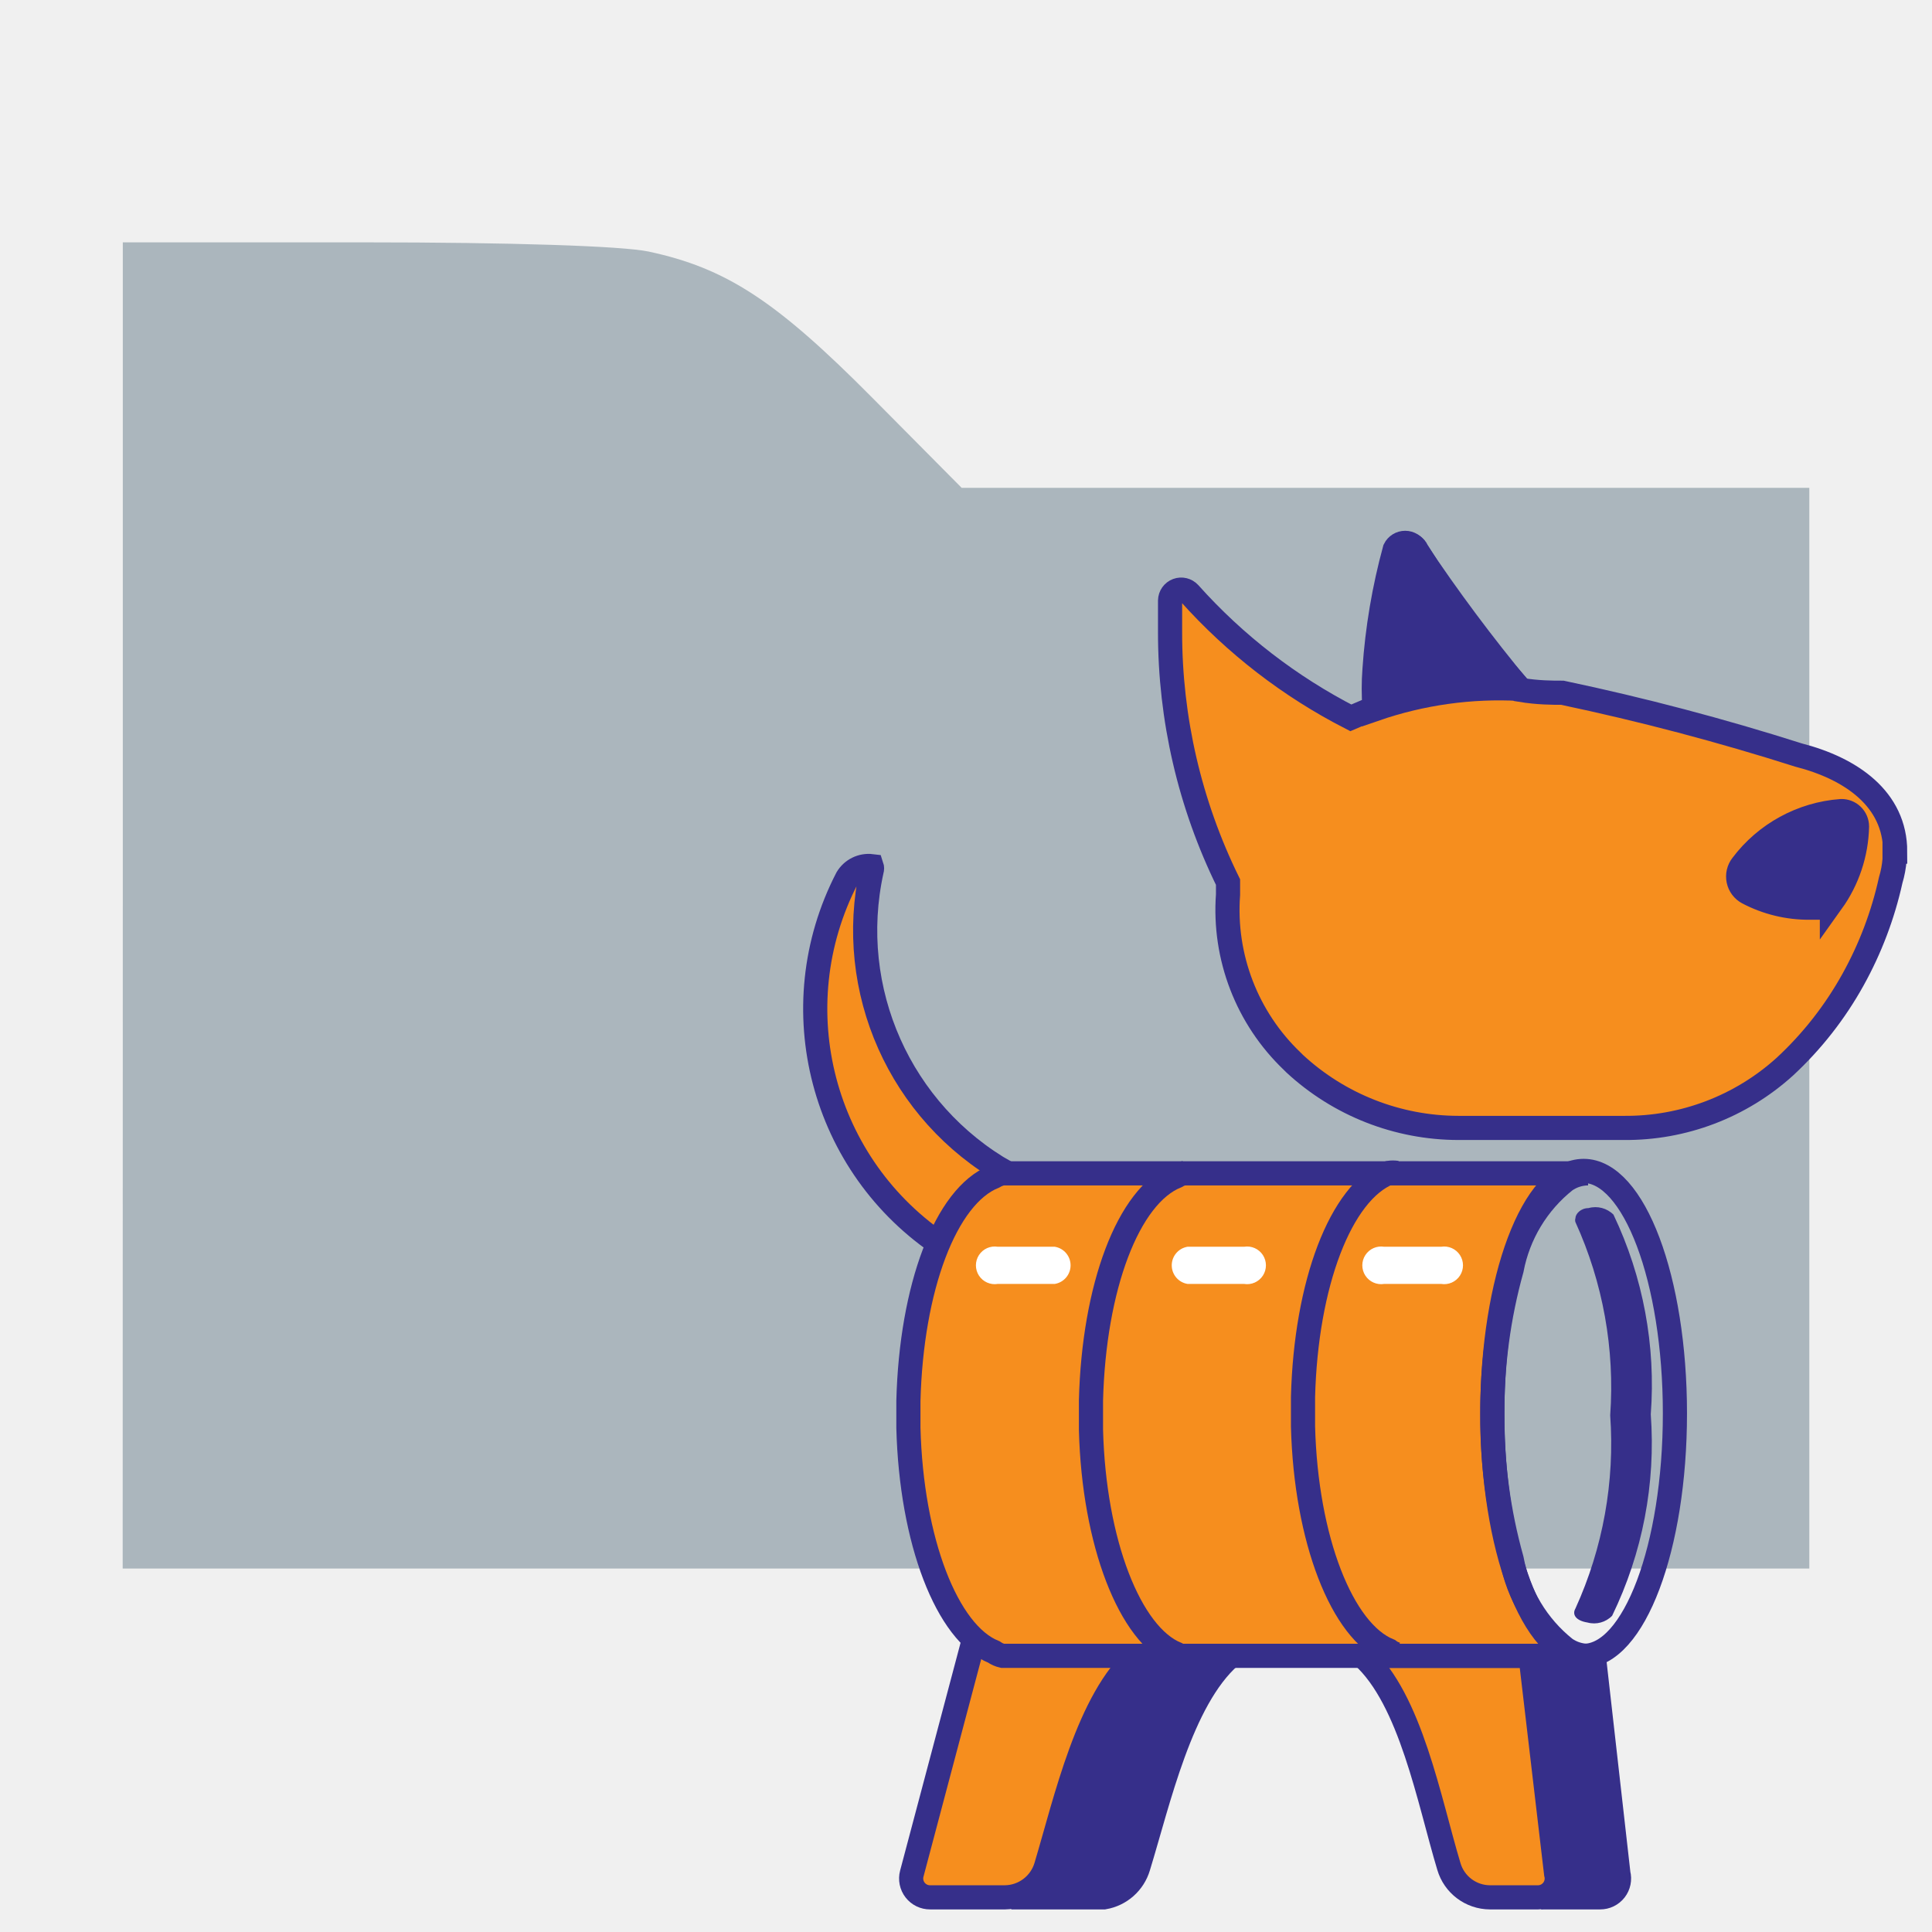
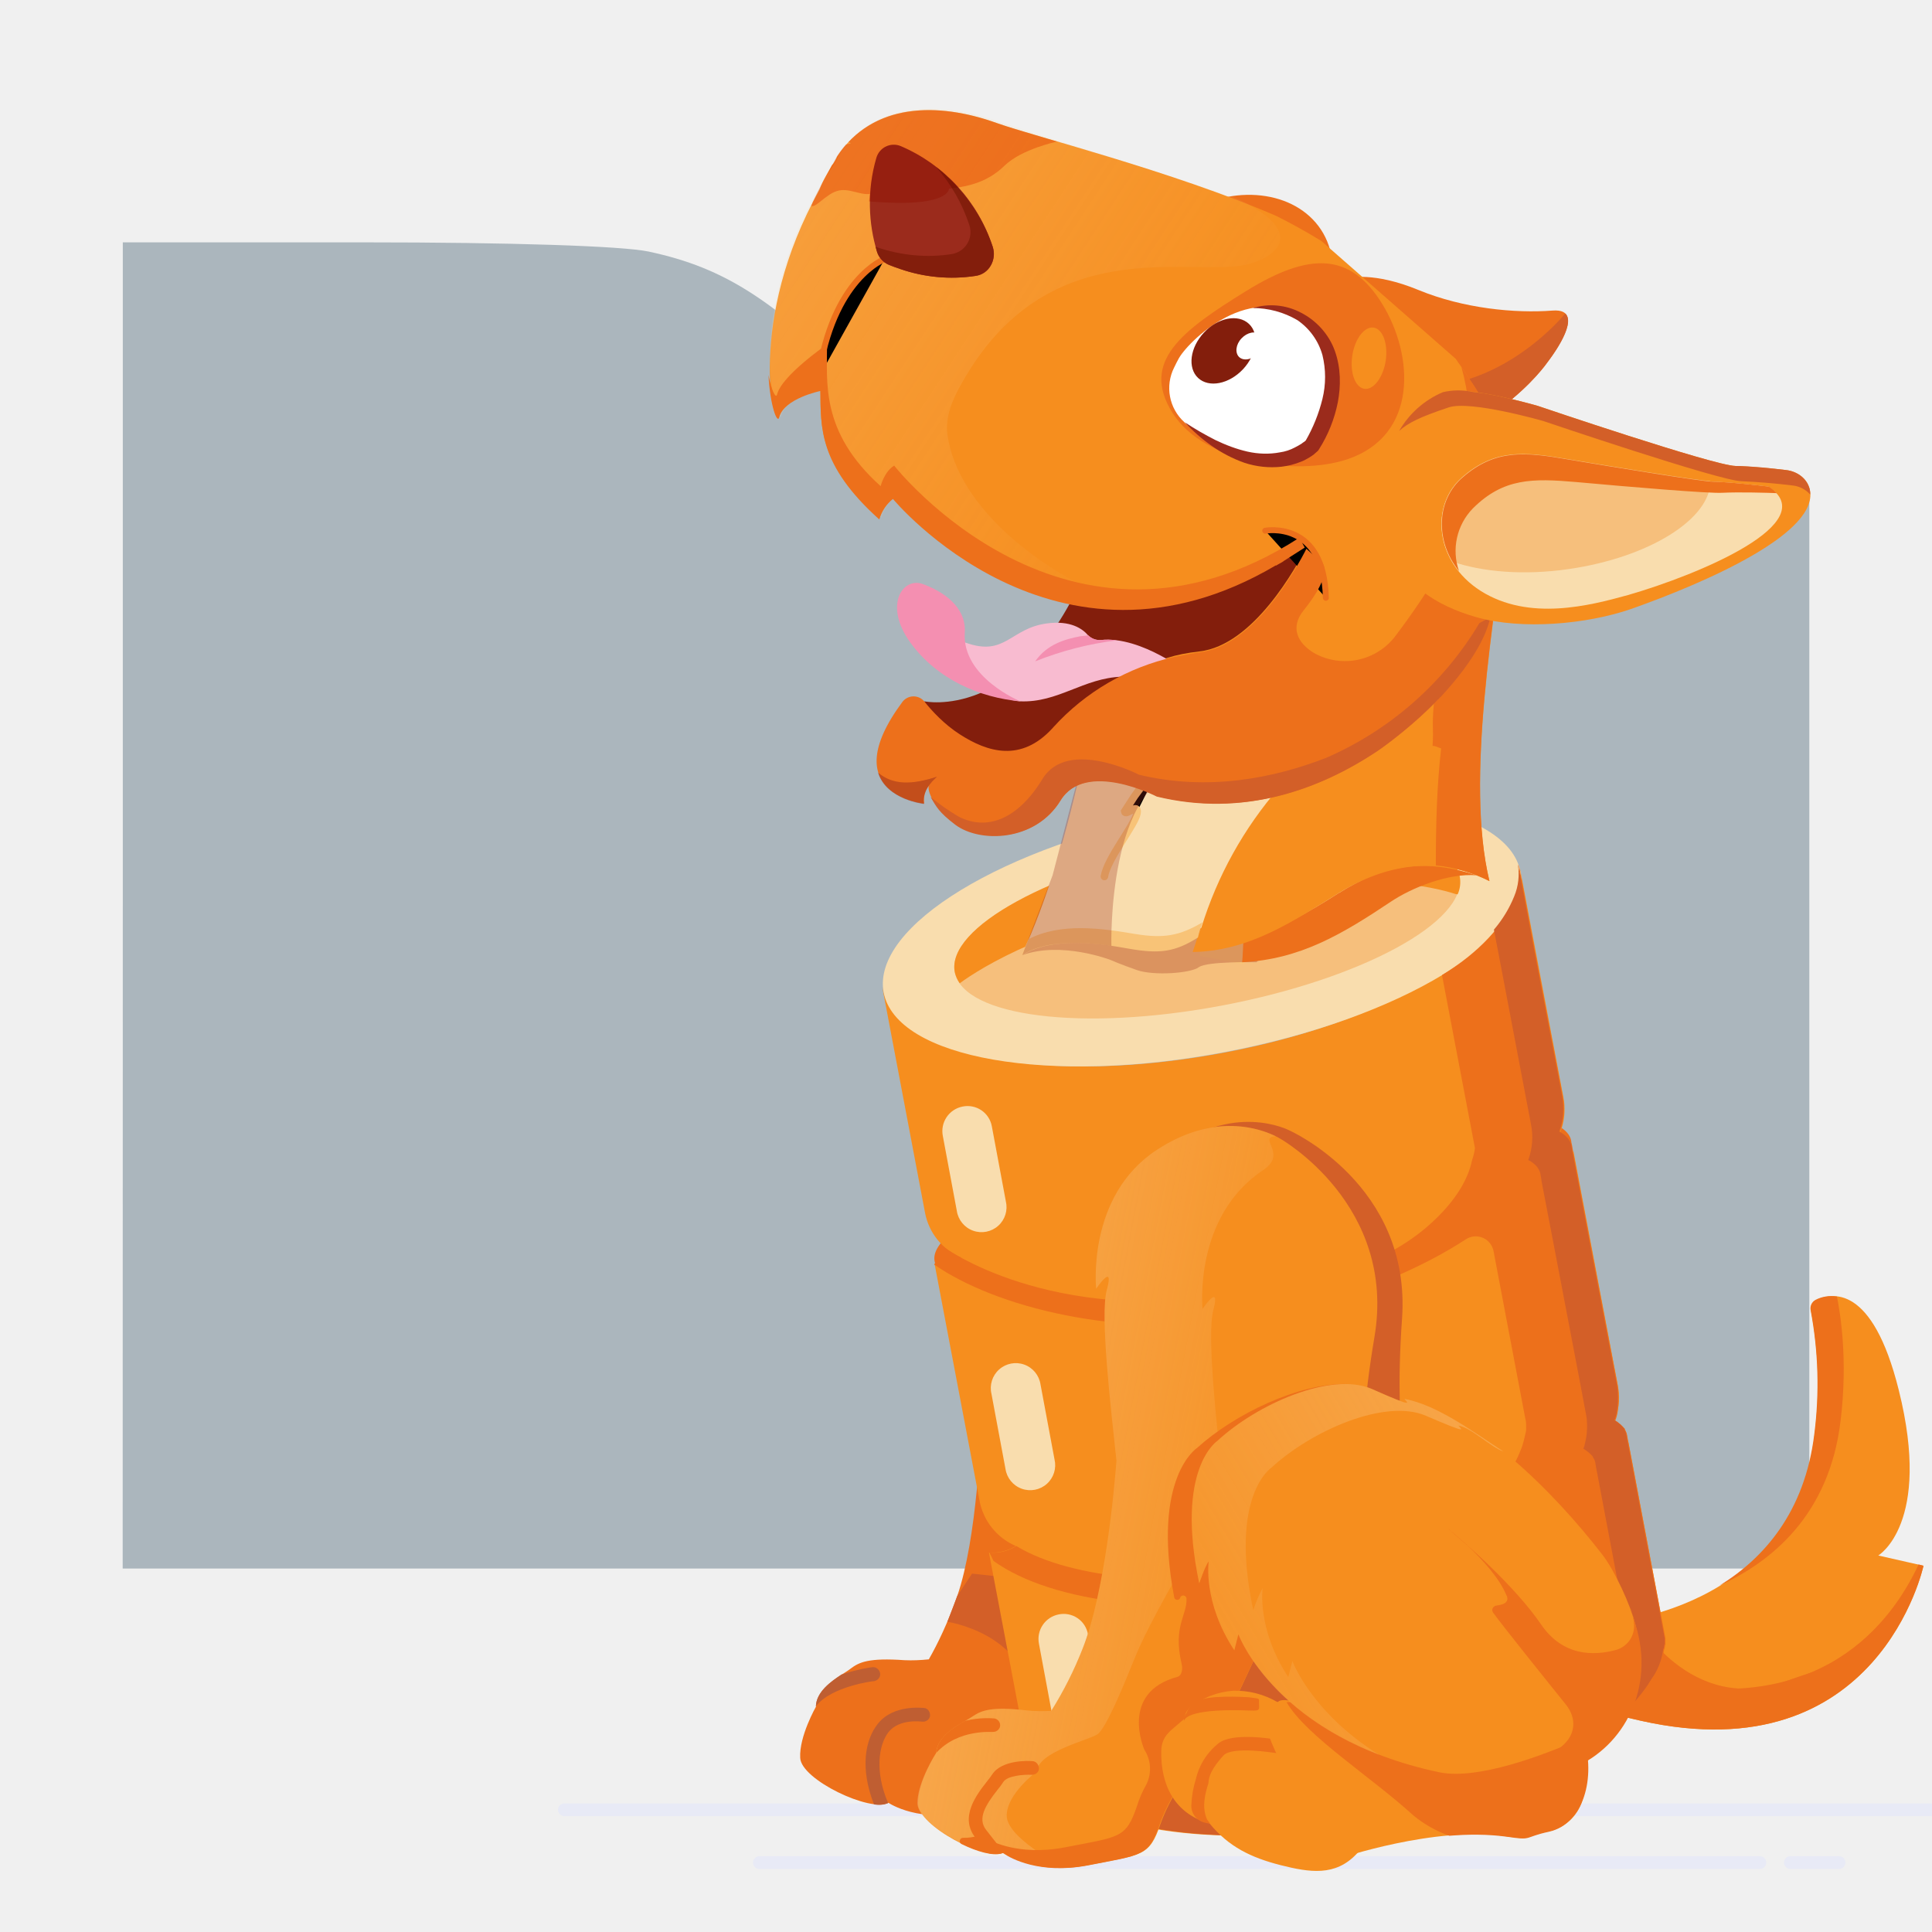
<svg xmlns="http://www.w3.org/2000/svg" viewBox="0 0 16 16" height="16" width="16">
+   <defs>
+     <linearGradient id="c" x1="104.325" y1="264.568" x2="149.004" y2="238.146" gradientUnits="userSpaceOnUse" gradientTransform="translate(4.608 -.503) scale(.05316)">
+       <stop stop-color="#F9DDAE" stop-opacity=".1" />
+       <stop offset="1" stop-color="#F9DDAE" stop-opacity=".3" />
+     </linearGradient>
+     <linearGradient id="b" x1="102.976" y1="244.819" x2="66.21" y2="237.789" gradientUnits="userSpaceOnUse" gradientTransform="translate(4.608 -.503) scale(.05316)">
+       <stop stop-color="#F9DDAE" stop-opacity=".1" />
+       <stop offset="1" stop-color="#F9DDAE" stop-opacity=".3" />
+     </linearGradient>
+     <linearGradient id="a" x1="103.921" y1="82.258" x2="39.672" y2="40.201" gradientUnits="userSpaceOnUse" gradientTransform="translate(4.608 -.503) scale(.05316)">
+       <stop stop-color="#F9DDAE" stop-opacity="0" />
+       <stop offset="1" stop-color="#F9DDAE" stop-opacity=".2" />
+     </linearGradient>
+   </defs>
  <path fill="#9AA7B0" fill-opacity=".8" fill-rule="evenodd" d="M1.017 7.498V2.007h1.997c1.22 0 2.136.03 2.356.076.642.137 1.054.405 1.85 1.207l.744.75h7.02v8.95H1.016z" />
-   <path class="cls-1" d="M8.335 9.713a2.308 2.308 0 0 1-1.116-2.504.056.056 0 0 0 0-.036.208.208 0 0 0-.204.1 2.356 2.356 0 0 0 .8 3.052.828.828 0 0 1 .52-.612z" style="fill:#f68e1e;stroke:#362f8a;stroke-width:.2px;stroke-miterlimit:10" />
-   <path class="cls-2" d="M13.199 13.713h-.612l.264 2h.4a.156.156 0 0 0 .152-.196zm-4.496 1.744a.356.356 0 0 1-.328.256h.768a.36.36 0 0 0 .284-.252c.168-.548.352-1.384.76-1.744h-.732c-.408.356-.596 1.196-.752 1.74z" style="fill:#362f8a;stroke:#362f8a;stroke-width:.2px;stroke-miterlimit:10" />
-   <path class="cls-1" d="M12.675 13.713h-1.392c.4.36.552 1.2.716 1.744a.356.356 0 0 0 .34.256h.4a.156.156 0 0 0 .148-.196zm-4.572-.276-.552 2.08a.156.156 0 0 0 .152.196h.62a.36.36 0 0 0 .34-.256c.164-.548.348-1.384.76-1.744z" style="fill:#f68e1e;stroke:#362f8a;stroke-width:.2px;stroke-miterlimit:10" />
-   <path class="cls-1" d="M12.519 12.913a4.332 4.332 0 0 1-.16-1.2 4.364 4.364 0 0 1 .16-1.2 1.232 1.232 0 0 1 .444-.736.336.336 0 0 1 .188-.06H8.303a.24.24 0 0 0-.072.028c-.4.16-.684.92-.708 1.856v.224c.024.936.32 1.7.708 1.856a.204.204 0 0 0 .072.032h4.848a.336.336 0 0 1-.188-.06 1.232 1.232 0 0 1-.444-.74z" style="fill:#f68e1e;stroke:#362f8a;stroke-width:.2px;stroke-miterlimit:10" />
-   <path class="cls-3" d="M13.183 10.113a3.296 3.296 0 0 1 .288 1.6 3.296 3.296 0 0 1-.288 1.6" style="fill:none;stroke:#362f8a;stroke-width:.2px;stroke-miterlimit:10" />
-   <path class="cls-1" d="M15.695 7.053c0-.436-.364-.688-.8-.8a20.172 20.172 0 0 0-1.956-.516c-.08 0-.204 0-.348-.024a14 14 0 0 1-.868-1.164.096.096 0 0 0-.172 0 5.08 5.08 0 0 0-.168.996 2.084 2.084 0 0 0 0 .316l-.196.084A4.62 4.62 0 0 1 9.85 4.913a.092.092 0 0 0-.16.06v.26a4.684 4.684 0 0 0 .48 2.072v.104a1.732 1.732 0 0 0 .532 1.38l.02.02a2 2 0 0 0 1.356.532h1.368a1.96 1.96 0 0 0 1.336-.508 2.896 2.896 0 0 0 .564-.72 3.052 3.052 0 0 0 .312-.824.8.8 0 0 0 .032-.172v-.064zm-.524.4a.148.148 0 0 1-.108.064h-.08a1.084 1.084 0 0 1-.508-.124.152.152 0 0 1-.048-.228 1.132 1.132 0 0 1 .82-.448.128.128 0 0 1 .132.128 1.116 1.116 0 0 1-.208.624z" style="fill:#f68e1e;stroke:#362f8a;stroke-width:.2px;stroke-miterlimit:10" />
-   <path class="cls-4" d="M15.17 7.469a.148.148 0 0 1-.107.064h-.08a1.084 1.084 0 0 1-.508-.124.152.152 0 0 1-.048-.228 1.132 1.132 0 0 1 .82-.448.128.128 0 0 1 .132.128 1.116 1.116 0 0 1-.208.608z" style="fill:#362f8a;stroke-width:.4" />
-   <path class="cls-5" d="M11.935 10.633h-.472a.156.156 0 1 1 0-.308h.472a.156.156 0 1 1 0 .308zm-1.632 0h-.468a.156.156 0 0 1 0-.308h.468a.156.156 0 1 1 0 .308zm-1.568 0h-.472a.156.156 0 1 1 0-.308h.472a.156.156 0 0 1 0 .308z" style="fill:#fff;stroke-width:.4" />
-   <path class="cls-2" d="M11.735 4.56a.092.092 0 0 0-.168 0 7.908 7.908 0 0 0-.18 1.313 3.152 3.152 0 0 1 1.2-.168 8.46 8.46 0 0 1-.852-1.144z" style="fill:#362f8a;stroke:#362f8a;stroke-width:.2px;stroke-miterlimit:10" />
-   <path class="cls-3" d="M11.567 9.713a.204.204 0 0 0-.064 0c-.4.16-.688.92-.712 1.856v.244c.024.936.324 1.7.712 1.856a.176.176 0 0 0 .068.032M9.815 9.713a.24.24 0 0 0-.072.028c-.4.16-.684.92-.708 1.856v.244c.024.936.324 1.7.708 1.856a.204.204 0 0 0 .072.032" style="fill:none;stroke:#362f8a;stroke-width:.2px;stroke-miterlimit:10" />
-   <ellipse class="cls-3" cx="13.115" cy="11.705" rx=".756" ry="2.008" style="fill:none;stroke:#362f8a;stroke-width:.2px;stroke-miterlimit:10" />
-   <path class="cls-4" d="M13.363 10.06a.212.212 0 0 0-.208-.055c-.064 0-.108.048-.108.084a.052.052 0 0 0 0 .032 3.296 3.296 0 0 1 .288 1.6 3.296 3.296 0 0 1-.288 1.6c-.028.048 0 .1.1.116a.208.208 0 0 0 .204-.056 3.272 3.272 0 0 0 .32-1.668 3.272 3.272 0 0 0-.308-1.652z" style="fill:#362f8a;stroke-width:.4" />
+   <path d="M4.674 14.988h11.31m-9.695.437h8.285m.253 0h.403" stroke="#e8eaf6" stroke-width=".106" stroke-miterlimit="10" stroke-linecap="round" />
+   <path d="M13.274 13.445s1.577-.078 1.754-1.563a3.286 3.286 0 0 0-.03-1.028.08.08 0 0 1 .04-.085c.13-.065.468-.137.687.744.276 1.106-.17 1.369-.17 1.369l.375.085s-.37 1.724-2.339 1.284c-1.97-.44-.317-.806-.317-.806z" fill="#f68e1e" style="stroke-width:.053" />
+   <path d="M12.8 13.612c.125.093.388.195.866.304 1.414.314 2-.481 2.223-.96l.04.011s-.368 1.724-2.338 1.284c-1.154-.26-1.065-.492-.792-.639zm2.413-2.874c.027.136.092.522.03 1.027-.092.779-.57 1.168-1.003 1.366.362-.222.706-.604.785-1.253a3.286 3.286 0 0 0-.03-1.027.08.08 0 0 1 .04-.086.28.28 0 0 1 .178-.027c0-.003 0 0 0 0z" fill="#ed701b" style="stroke-width:.053" />
+   <path d="M13.55 13.404s.444.813 1.25.516c.805-.297-.26.286-.26.286l-.659.004-.624-.092s-.27-.28-.27-.294c0-.014.32-.376.32-.376zm-6.793.731c.003-.164.222-.263.29-.318.068-.051.147-.089.444-.068.065.003.133 0 .201-.007.072-.126.157-.3.236-.526.163-.474.198-1.331.204-1.567-.071-.447-.194-1.198-.15-1.41.051-.242-.089-.003-.089-.003s-.116-.761.444-1.174c.564-.413 1.021-.14 1.021-.14s.987.498.853 1.6c-.133 1.107.038 1.264-.071 1.534-.11.273-.17.303-.17.303s-.14-.218-.22-.303c-.078-.086.12.184.042.413-.079.228-.24.29-.24.29l-.01-.038c-.123.359-.293.734-.379.963-.133.348-.027.478.014.512l-.068-.048c.02.106-.079.243-.079.243a.168.168 0 0 0-.099-.14l-.15.058a1.51 1.51 0 0 0-.143.32c-.079.274-.133.26-.577.37-.447.109-.703-.069-.703-.069-.147.082-.724-.191-.731-.372-.01-.178.13-.423.13-.423z" fill="#ed701b" style="stroke-width:.053" />
+   <path d="M7.846 13.431s.631.093.69.635c.037.366-.342.683-.342.683l.515.215s.396-.877.434-.922c.037-.044.416-.56.416-.56l-.76-.368-.749-.082-.122.184Z" fill="#d35f28" style="stroke-width:.053" />
+   <path d="M7.637 14.258c-.003 0-.19-.028-.28.088-.078.103-.116.318-.003.584v.003a.205.205 0 0 1-.116.01c-.116-.296-.075-.532.03-.665.13-.167.376-.133.387-.133.03.003.05.034.047.065-.003.03-.034.051-.065.048zm-.88-.127c.003-.12.123-.205.211-.263.13-.044.25-.061.256-.061.031-.003.058.017.065.051.004.03-.017.058-.051.065-.003-.003-.358.044-.481.208z" fill="#bf5e32" style="stroke-width:.053" />
+   <path d="M10.942 12.94c1.456-.275 2.59-.749 2.53-1.058-.058-.31-1.286-.337-2.742-.062-1.456.276-2.59.75-2.53 1.06.058.309 1.286.336 2.742.06zm-.46-2.434c1.456-.275 2.589-.75 2.53-1.059-.058-.309-1.286-.336-2.742-.06-1.456.275-2.59.749-2.53 1.058.058.31 1.285.337 2.742.061z" fill="#ed701b" style="stroke-width:.053" />
+   <path d="M7.433 8.406a.5.5 0 0 1-.127-.235l.355 1.874a.505.505 0 0 0 .297.369h.004l-.01.006a.388.388 0 0 1-.212.048l.372 1.96a.51.51 0 0 0 .3.375l-.01.007a.389.389 0 0 1-.212.048l.325 1.71s.013.034.058.086c.304.47 1.379.672 2.615.47.007 0 .017 0 .024-.003 0 0 .29-.054.297-.058 1.222-.263 2.15-.846 2.26-1.393a.602.602 0 0 0 .024-.099l-.311-1.645a.377.377 0 0 1-.225.038l-.01-.004.003-.003a.54.54 0 0 0 .147-.489l-.366-1.932a.378.378 0 0 1-.225.038l-.01-.004.003-.003a.536.536 0 0 0 .147-.488l-.362-1.905a.487.487 0 0 1-.03.266c-.106.294-.448.553-.86.765h-.004c-.417.215-.953.4-1.55.512-.598.113-1.16.14-1.629.092h-.003c-.457-.048-.87-.167-1.075-.403Z" fill="#f68e1e" style="stroke-width:.053" />
+   <path d="M10.143 8.713c1.456-.275 2.553-.943 2.449-1.492-.104-.548-1.368-.77-2.824-.494-1.457.276-2.553.944-2.45 1.492.105.548 1.37.77 2.825.494z" fill="#f9ddae" style="stroke-width:.053" />
+   <path d="M10.123 8.327c1.154-.219 2.033-.696 1.963-1.067-.07-.37-1.062-.493-2.217-.275-1.154.218-2.033.696-1.962 1.066.07.37 1.062.494 2.216.276z" fill="#f6bf7c" style="stroke-width:.053" />
+   <path d="M7.907 8.051c.007.031.02.062.041.092.178-.13.758-.498 1.95-.723 1.46-.277 2.147-.017 2.153-.017.007.003.014.003.021.003a.248.248 0 0 0 .017-.147c-.061-.324-.823-.457-1.779-.345-.146.018-.3.041-.464.072-1.143.225-2.01.697-1.939 1.065z" fill="#f68e1e" style="stroke-width:.053" />
+   <path d="m8.214 9.328.116.621a.207.207 0 1 1-.406.079l-.116-.621a.207.207 0 0 1 .164-.243.204.204 0 0 1 .242.164zm.403 2.137.116.621a.207.207 0 1 1-.406.079l-.116-.621a.207.207 0 1 1 .406-.079zm.393 2.069.116.621a.207.207 0 1 1-.406.079l-.116-.622a.207.207 0 0 1 .163-.242.204.204 0 0 1 .243.164z" fill="#f9ddae" style="stroke-width:.053" />
+   <path d="M8.194 12.858a.367.367 0 0 0 .212-.048l.01-.007c.454.277 1.369.362 2.369.198l.02-.003c.052-.007.236-.045.284-.055l.017-.003a6.74 6.74 0 0 0 .495-.127 1.83 1.83 0 0 0 .44-.198c.024-.013.048-.03.069-.044.003-.003.006-.007.01-.007a.403.403 0 0 0 .058-.044.092.092 0 0 0 .027-.024c.014-.01.027-.024.041-.034.017-.014.03-.027.048-.041.007-.007.017-.014.024-.024l.068-.068.02-.02.041-.049c.007-.006.014-.017.021-.023.014-.018.024-.035.034-.048.004-.007.01-.014.014-.024.013-.024.03-.048.04-.072.018-.034.031-.068.045-.102.007-.017.01-.034.017-.055a61.271 61.271 0 0 1 .017-.072c.004-.013.004-.027.004-.04 0-.024 0-.052-.007-.076l-.263-1.386a.15.15 0 0 0-.229-.099c-.355.232-.833.437-1.386.58h.007c-.017.004-.03.008-.048.01l-.027.008-.232.044-.045.01h-.006c-.004 0-.024.004-.034.004-1.103.18-2.14-.103-2.633-.447l.076-.113s-.024.007-.004-.037c0 0 .874.658 2.458.396l.02-.004c.052-.007.236-.044.284-.055l.017-.003c.17-.038.413-.096.574-.143.27-.082.522-.219.723-.413.168-.16.273-.328.307-.492a.51.51 0 0 0 .024-.099l-.273-1.434c.297-.18.523-.416.605-.648a.48.48 0 0 0 .03-.267l.004.014.126.669.236 1.236c.02.102.01.205-.024.297h.003c.096.051.099.12.099.12l.007.04v.004l.007.034.109.573.198 1.038.055.287s.02.099 0 .218a.309.309 0 0 1-.02.075.123.123 0 0 1 .033.024c.007.004.014.01.017.014a.764.764 0 0 0 .024.024.016.016 0 0 1 .007.014c.014.024.017.044.017.044l.007.041.007.034.304 1.611v.045c0 .003 0 .007-.004.01v.007c0 .007-.003.01-.003.017 0 .004-.004.007-.004.01l-.003.014a.527.527 0 0 1-.096.236c-.003.003-.003.006-.006.01-.01.013-.018.027-.028.044a1.376 1.376 0 0 1-.102.13l-.007.007a.317.317 0 0 1-.048.048l-.01.01c-.017.013-.03.03-.048.044a.032.032 0 0 1-.014.01c-.017.018-.037.031-.054.048-.004.004-.007.004-.007.007a2.53 2.53 0 0 1-.314.219h-.003a1.516 1.516 0 0 1-.09.05l-.003.004-.092.051a.88.88 0 0 0 .219-.4v-.002a.322.322 0 0 0 .01-.161l-.058-.314-.202-1.069a.15.15 0 0 0-.228-.099c-.27.178-.611.338-1.004.468a3.23 3.23 0 0 1-.379.126h.007l-.048.01-.027.008-.232.044-.045.01h-.007c-.003 0-.023.004-.034.004-1.113.18-2.113.061-2.601-.29z" fill="#ed701b" style="stroke-width:.053" />
+   <path d="M13.376 14.21a.044.044 0 0 0 .01-.014.194.194 0 0 0 .028-.044c.003-.004.003-.007.006-.01a.545.545 0 0 0 .096-.236l.003-.014c0-.003.004-.007.004-.01.003-.007.003-.014.003-.017v-.007c0-.003 0-.007.004-.01v-.045l-.304-1.61-.007-.035-.007-.041s0-.02-.017-.044l-.007-.014s0-.003-.003-.003c-.004-.004-.007-.01-.014-.014l-.007-.007c-.003-.003-.01-.01-.017-.014a.678.678 0 0 1-.034-.024c.01-.023.014-.05.02-.075.024-.12 0-.218 0-.218l-.054-.287-.198-1.038-.11-.573-.006-.034v-.004l-.007-.04s-.003-.07-.099-.12h-.003a.548.548 0 0 0 .023-.297l-.235-1.236-.072-.376a.997.997 0 0 0 .168-.276.48.48 0 0 0 .03-.266l.004.013.126.67.236 1.235c.02.103.01.205-.024.297h.003c.096.051.099.12.099.12l.007.04v.004l.007.034.109.574.198 1.038.055.286s.02.1 0 .219a.306.306 0 0 1-.02.075.123.123 0 0 1 .033.024c.007.003.014.01.017.013a.764.764 0 0 1 .024.024c.004.004.007.007.007.014.014.024.017.044.017.044l.007.041.007.034.304 1.612v.044c0 .004 0 .007-.004.01v.007c0 .007-.003.01-.003.017 0 .004-.004.007-.004.01l-.003.014a.526.526 0 0 1-.096.236c-.003.003-.003.007-.006.01l-.028.044c-.003.004-.007.007-.01.014a1.375 1.375 0 0 1-.092.116l-.007.007a.318.318 0 0 1-.048.048.66.66 0 0 0-.01.01c-.017.014-.03.03-.048.044a.045.045 0 0 1-.013.01c-.018.018-.038.031-.055.049-.004.003-.007.003-.007.006l-.044.035.068-.09z" fill="#d35f28" style="stroke-width:.053" />
+   <path d="m9.938 7.918.366.068.007-.174-.4-.099c-.003 0 .03.072.027.205z" fill="#f8c377" style="stroke-width:.053" />
+   <path d="m9.911 7.853.024-.075c-.007.024-.014.051-.024.075z" fill="#f8c377" style="stroke-width:.053" />
+   <path opacity=".3" d="m8.464 7.911.413-.522.61.034 1.694-.314-.775.86s-.41-.01-.478.041c-.068.051-.375.072-.512.024-.137-.048-.222-.085-.222-.085s-.406-.157-.73-.038z" fill="#9b2b1c" style="stroke-width:.053" />
+   <path d="M11.089 7.396c.382-.243.724-.284 1.14-.147-.239-.02-.543.106-.71.218-.41.274-.755.478-1.232.502.006-.061.006-.116.01-.174.276-.089.553-.246.792-.4z" fill="#ed701b" style="stroke-width:.053" />
+   <path d="M12.482 4.248c-.1.86-.352 2.212-.147 3.049-.423-.215-.857-.14-1.243.095-.386.24-.747.485-1.215.492.03-.082.051-.167.082-.246-.191.123-.318.133-.57.092-.25-.04-.618-.105-.881.062.294-.639.304-.936.55-1.676.245-.741 2.597-1.65 3.424-1.868Z" fill="#f68e1e" style="stroke-width:.053" />
+   <path d="m9.925 7.754.024-.075c-.007.024-.017.048-.024.075z" fill="#f9ddae" style="stroke-width:.053" />
+   <path d="m10.358 5.651.59-.45c.025.102.052.198.073.307a3.337 3.337 0 0 0-.54.727c-.092.188-.065.167-.136.318.088-.017.167-.02.252-.035a3.212 3.212 0 0 0-.648 1.165c-.192.12-.321.136-.57.092-.25-.041-.622-.103-.881.054.222-.508.355-1.014.505-1.683.03-.133.12-.423.167-.505.318-.553.908.1 1.188.01z" fill="#f9ddae" style="stroke-width:.053" />
+   <path d="M9.396 7.734c.239.04.372.017.563-.096-.014.041-.03.082-.038.126-.19.12-.317.137-.57.093-.249-.045-.631-.103-.887.054.013-.044.034-.088.054-.133.266-.14.611-.089.878-.044z" fill="#f8c377" style="stroke-width:.053" />
+   <path d="M9.628 6.303a3.32 3.32 0 0 0-.232.29c-.048.072-.048.076-.082.127.006.044.12-.082.102.017-.02.099-.246.372-.27.522" stroke="#f8c377" stroke-width=".062" stroke-miterlimit="10" stroke-linecap="round" />
+   <path d="M11.935 6.198c-.023-.007-.047-.021-.071-.021.01-.164-.007-.136.01-.345.017-.208.13-.638.232-.874-.055-.085-.11-.153-.164-.232.01-.072.017-.147.028-.222-.72.222-1.42.492-2.107.803.83-.451 1.72-.792 2.622-1.069-.11.877-.352 2.216-.15 3.059a1.257 1.257 0 0 0-.444-.13c0-.32.007-.645.044-.97z" fill="#ed701b" style="stroke-width:.053" />
+   <path opacity=".3" d="M10.932 5.648s-.427.635-1.096.72c-.67.086-.632 1.465-.632 1.465-.361-.055-.597-.014-.737.075l.25-.659.255-.976s.12-.499.178-.611c.058-.113 1.782-.014 1.782-.014z" fill="#9b2b1c" style="stroke-width:.053" />
+   <path d="M11.17 2.302s.206-.054.578.1c.372.153.799.194 1.11.17.31-.024-.042.427-.042.427s-.498.737-1.618.833c-1.12.095-.027-1.53-.027-1.53z" fill="#ed701b" style="stroke-width:.053" />
+   <path d="M12.816 2.999s.246-.31.147-.403c-.003.003-.495.618-1.222.608-.73-.007-.768.215-.768.215l.065.413c.047.003.102.003.163 0 1.117-.096 1.615-.833 1.615-.833z" fill="#d35f28" style="stroke-width:.053" />
+   <path d="M7.655 5.808s.774.168 1.307-1.017c.509-1.13 2.315-.69 2.315-.69l.006 1.267-1.396.53-1.03.344-.544.331-.597-.39Z" fill="#831e0c" style="stroke-width:.053" />
+   <path d="M10.541 2.993c.426-.242.613-.717.418-1.06-.195-.341-.699-.422-1.125-.18-.425.244-.612.718-.417 1.06.195.343.698.423 1.124.18z" fill="#ed701b" style="stroke-width:.053" />
+   <path d="M10.143 2.652c.253-.145.37-.42.258-.615-.111-.195-.407-.236-.66-.091-.255.145-.37.42-.26.615.112.195.408.235.662.09z" fill="#fff" style="stroke-width:.053" />
+   <path d="M9.882 2.284c.108-.062.165-.166.127-.233-.039-.068-.157-.072-.265-.01-.109.061-.165.166-.127.233.038.067.157.071.265.01z" fill="#831e0c" style="stroke-width:.053" />
+   <path d="M10.972 2.302c.021-.11-.011-.21-.073-.222-.06-.011-.127.07-.148.18-.021.112.012.211.073.223.06.011.127-.07.148-.18z" fill="#f68e1e" style="stroke-width:.053" />
+   <path d="M6.934 1.295c.29-.44.826-.454 1.321-.276.27.099 1.465.4 2.318.771.09.045.219.113.369.205l1.113.976c.051.072.099.144.143.216.622.949.051 2.143.051 2.143a2.076 2.076 0 0 1-1.426 1.01c-.01.004-.02.004-.035.008a2.346 2.346 0 0 1-1.43-.198l-.041.003-.888.413-.57-.293-.44-.287.123-.123.212.17c.283.427.914.43 1.222.031l.085-.112-.01-.11.106-.01c.204-.252.375-.392.775-.437.45-.05.805-.703.884-.857.003-.01-.007-.017-.014-.01-1.98 1.345-3.407-.403-3.407-.403a.336.336 0 0 0-.113.171c-.505-.454-.484-.765-.488-1.065 0 0-.3.061-.341.218-.038.137-.277-.79.335-1.88.026-.079.075-.147.109-.212 0 .003-.004.007-.004.01a.3.3 0 0 0 .041-.072z" fill="#f68e1e" style="stroke-width:.053" />
+   <path d="M10.478 4.395s.488-.092.502.556" stroke="#ed701b" stroke-width=".049" stroke-miterlimit="10" stroke-linecap="round" />
+   <path d="M9.119 5.3a.13.13 0 0 1-.11-.041c-.044-.051-.143-.123-.34-.096-.304.041-.342.277-.67.16-.403-.143.13.472.448.485.317.014.525-.194.846-.204.321-.01.645-.09.645-.09l-.085.072c.003 0-.396-.32-.734-.286z" fill="#f8bbd0" style="stroke-width:.053" />
+   <path d="M8.45 5.808s-.485-.198-.46-.57c.013-.218-.189-.345-.353-.403-.163-.054-.32.178-.099.485.222.307.577.458.912.488z" fill="#f48fb1" style="stroke-width:.053" />
+   <path d="M7.474 5.812a.116.116 0 0 1 .18-.004c.065.082.168.192.294.273.232.15.509.233.768-.05l.007-.008a1.917 1.917 0 0 1 1.004-.583c.006 0 .136-.028.208-.038.45-.051.806-.703.884-.857l.096.086s.177.054-.116.42c-.12.146-.052.276.085.358a.524.524 0 0 0 .676-.147 6.13 6.13 0 0 0 .375-.556s.4-.837.168-1.666l.102.15c.621.949.051 2.144.051 2.144a2.197 2.197 0 0 1-.28.382s-.99 1.219-2.393.878c0 0-.59-.308-.799.034-.208.341-.665.348-.87.198-.205-.15-.246-.308-.215-.331.03-.024-.062.044-.045.16-.003 0-.75-.075-.18-.843z" fill="#ed701b" style="stroke-width:.053" />
+   <path d="M8.948 5.269c.02-.003.041-.003.065-.007a.136.136 0 0 0 .106.038.55.55 0 0 1 .13.003 2.725 2.725 0 0 0-.676.174c.099-.143.249-.184.375-.208z" fill="#f48fb1" style="stroke-width:.053" />
+   <path d="M6.948 1.283c.29-.44.826-.454 1.321-.276.014.007 1.417.45 1.83.584.096.03.191.068.277.123.447.266.13.44-.069.481-.491.092-1.638-.273-2.341.976-.076.133-.14.28-.12.427.082.604.796 1.178 1.533 1.427-1.195.034-1.966-.908-1.966-.908a.333.333 0 0 0-.113.17c-.505-.453-.485-.764-.488-1.064 0 0-.3.061-.342.218-.037.137-.32-.835.332-1.91.02-.064.078-.118.112-.183 0 .004-.003.007-.003.01a.771.771 0 0 0 .037-.075z" fill="url(#a)" style="fill:url(#a);stroke-width:.053" />
+   <path d="M7.327 2.145s-.434.157-.55.987" stroke="#ed701b" stroke-width=".049" stroke-miterlimit="10" />
+   <path d="M6.436 3.265c.04-.157.413-.413.413-.413.003.304-.062.72.444 1.174 0 0 .03-.12.112-.17 0 0 1.438 1.833 3.356.597l-.007-.014.051.096-.177.113s0 .003-.003.003c-.01.007-.024.014-.035.02l-.024.014v-.003c-1.826 1.079-3.171-.55-3.171-.55a.335.335 0 0 0-.113.17c-.505-.453-.484-.764-.488-1.064 0 0-.3.061-.341.218-.014.058-.075-.089-.089-.351.027.136.062.201.072.16z" fill="#ed701b" style="stroke-width:.053" />
+   <path d="M7.262 2.08a.18.18 0 0 0 .099.113c.03.014.061.024.092.034.208.072.423.089.625.058a.184.184 0 0 0 .143-.242 1.365 1.365 0 0 0-.761-.833.15.15 0 0 0-.202.096c-.081.273-.064.553.004.774Z" fill="#9b2b1c" style="stroke-width:.053" />
+   <path d="M7.258 2.046c.209.072.424.09.625.058a.184.184 0 0 0 .144-.242 1.37 1.37 0 0 0-.274-.478c.222.174.386.41.468.659.034.11-.03.229-.143.242a1.31 1.31 0 0 1-.625-.058c-.03-.01-.061-.024-.092-.034a.172.172 0 0 1-.1-.113l-.01-.037c.004 0 .004.003.007.003z" fill="#831e0c" style="stroke-width:.053" />
+   <path opacity=".3" d="M7.757 6.433c.014-.003-.126.089-.106.225 0 0-.31-.034-.379-.259.126.106.284.099.485.034z" fill="#9b2b1c" style="stroke-width:.053" />
+   <path opacity=".3" d="M7.757 6.433c.014-.003-.126.089-.106.225 0 0-.31-.034-.379-.259.126.106.284.099.485.034z" fill="#9b2b1c" style="stroke-width:.053" />
+   <path d="m12.342 5.112-.09.048a2.76 2.76 0 0 1-1.269 1.116c-.437.17-.98.277-1.55.14 0 0-.59-.307-.799.034-.208.342-.464.43-.693.314a1.82 1.82 0 0 1-.235-.164c.05.082.065.123.205.23.204.153.662.142.87-.199.208-.341.799-.034.799-.034.717.174 1.348-.058 1.826-.376.072-.047.314-.232.488-.413.007-.006.01-.013.018-.017l.003-.003c.003-.004.007-.01.014-.014l.003-.003c.297-.321.386-.54.41-.66z" fill="#d35f28" style="stroke-width:.053" />
+   <path d="M14.984 4.04c-.024-.082-.106-.137-.191-.147a5.5 5.5 0 0 0-.42-.034c-.181-.003-1.639-.498-1.639-.498s-.607-.178-.785-.113c-.177.065-.642.403-.454 1.212.089.375.41.56.734.652.376.106.912.058 1.277-.068.61-.215 1.59-.639 1.478-1.004z" fill="#f68e1e" style="stroke-width:.053" />
+   <path d="M14.646 4.03s-.304-.038-.468-.041c-.106-.004-.754-.11-1.201-.185-.352-.061-.598-.085-.867.15-.267.23-.23.697.153.94.4.252.901.122 1.219.034.594-.171 1.618-.601 1.164-.898z" fill="#f9ddae" style="stroke-width:.053" />
+   <path d="M12.028 4.651c.245.085.59.116.962.062.666-.096 1.175-.414 1.175-.728-.133-.01-.755-.112-1.188-.184-.352-.061-.598-.085-.867.15-.195.168-.226.461-.082.7z" fill="#f6bf7c" style="stroke-width:.053" />
+   <path d="M14.984 4.04a.149.149 0 0 1 .007.055.228.228 0 0 0-.15-.075 5.615 5.615 0 0 0-.42-.035c-.181-.003-1.639-.498-1.639-.498s-.604-.174-.785-.113c-.236.079-.335.127-.41.195a.76.76 0 0 1 .362-.321.557.557 0 0 1 .242-.003l.1.013c.218.038.443.103.443.103s1.458.495 1.639.498c.12 0 .307.02.42.034.085.01.164.062.191.147Z" fill="#d35f28" style="stroke-width:.053" />
+   <path d="M12.198 4.21c.253-.252.495-.249.854-.218.45.041 1.106.096 1.212.089.14-.007.382 0 .45.003-.017-.017-.037-.037-.065-.054 0 0-.303-.038-.467-.041-.106-.004-.755-.11-1.202-.185-.352-.061-.597-.085-.867.15-.215.185-.232.523-.03.776a.505.505 0 0 1 .115-.52zm-1.881-1.798c-.529.327-.874.583-.607 1.007.266.423 1.037.522 1.447.385.59-.198.553-.86.29-1.287-.263-.426-.6-.433-1.13-.105Z" fill="#ed701b" style="stroke-width:.053" />
+   <path d="M11.476 2.987c.02-.14-.024-.262-.1-.274-.077-.011-.156.093-.177.233-.021.14.024.262.1.274.076.011.155-.093.177-.233z" fill="#f68e1e" style="stroke-width:.053" />
+   <path d="M10.894 2.732c-.467-.48-1.041.079-1.13.233-.013.024-.027.05-.04.078a.38.38 0 0 0 .085.454l.003.004c.25.218.734.416 1.034.208.076-.051.355-.656.048-.977z" fill="#fff" style="stroke-width:.053" />
+   <path d="M10.294 3.058c.116-.124.138-.293.049-.376-.09-.084-.256-.052-.372.072-.116.124-.138.292-.049.376.09.084.256.051.372-.072z" fill="#831e0c" style="stroke-width:.053" />
+   <path d="M10.417 2.928c.047-.051.056-.12.019-.155-.038-.035-.106-.022-.154.029-.048.05-.056.12-.02.155.038.035.107.022.155-.03z" fill="#fff" style="stroke-width:.053" />
+   <path d="M10.372 2.552a.526.526 0 0 1 .403.038c.126.064.232.18.28.317.05.14.05.29.024.426a1.14 1.14 0 0 1-.157.39l-.004.006-.003.004-.034.03c-.01.007-.024.018-.035.024-.024.014-.047.028-.075.038a.627.627 0 0 1-.157.04.728.728 0 0 1-.31-.033 1.124 1.124 0 0 1-.27-.14 1.351 1.351 0 0 1-.222-.195c.082.055.167.103.253.147.085.041.174.075.266.096.089.02.18.023.27.006a.373.373 0 0 0 .122-.04c.021-.01.038-.021.055-.031.01-.007.017-.014.024-.017l.02-.017-.01.01a1.33 1.33 0 0 0 .14-.348.763.763 0 0 0 0-.362.521.521 0 0 0-.208-.29.73.73 0 0 0-.372-.1Z" fill="#9b2b1c" style="stroke-width:.053" />
+   <path d="M11.611 10.922c.079-1.11-.932-1.56-.932-1.56s-.471-.25-1.014.188c-.543.44-.389 1.195-.389 1.195s.13-.243.089 0c-.034.215.123.959.215 1.4.003.238.01 1.092-.13 1.573a3.2 3.2 0 0 1-.208.54 1.41 1.41 0 0 1-.201.017c-.297-.007-.373.034-.44.088a1.877 1.877 0 0 1-.083.058l.028.147s.013.034.058.086c.215.334.819.532 1.59.546a.542.542 0 0 0 .028-.103c.027-.112.078-.228.13-.327l.15-.065s.088.027.105.133c0 0 .093-.14.069-.246l.071.045c-.044-.031.437-.15.553-.51.076-.231-.365-.617-.259-.982l.01.037s.157-.068.226-.3c.064-.232-.144-.492-.062-.41.082.082.232.294.232.294s.062-.034.157-.314c.106-.273-.071-.42.007-1.53z" fill="#d35f28" style="stroke-width:.053" />
+   <path d="m10.17 14.698.014.01s-.007-.003-.013-.01z" fill="#f68e1e" style="stroke-width:.053" />
+   <path d="M7.753 14.517s-.01.164 0 0 .233-.253.304-.304c.072-.048.154-.082.448-.048.061.007.133.007.201.004a3.1 3.1 0 0 0 .26-.516c.184-.467.262-1.317.28-1.556-.048-.448-.137-1.205-.08-1.414.066-.239-.088-.01-.088-.01s-.082-.768.502-1.15c.58-.386 1.027-.09 1.027-.09s.963.547.775 1.643c-.184 1.096-.024 1.263-.146 1.53-.123.266-.188.296-.188.296s-.13-.225-.202-.314c-.075-.089.11.188.02.413-.088.226-.252.277-.252.277l-.007-.038c-.14.352-.327.72-.423.942-.15.342-.051.475-.01.513l-.065-.052c.017.106-.092.24-.092.24-.007-.107-.092-.144-.092-.144l-.154.051a1.433 1.433 0 0 0-.16.314c-.093.27-.144.253-.598.342-.45.088-.7-.103-.7-.103-.153.072-.713-.225-.71-.406-.003-.184.15-.42.15-.42Z" fill="#f68e1e" style="stroke-width:.053" />
+   <path d="M7.754 14.517v.02-.02c.01-.164.232-.253.303-.304.072-.048.154-.082.448-.048.061.007.133.007.201.004a3.1 3.1 0 0 0 .26-.516c.184-.467.262-1.317.28-1.556-.048-.448-.137-1.206-.08-1.414.066-.239-.088-.01-.088-.01s-.082-.768.502-1.15c.478-.314.86-.175.986-.113-.157.01.103.143-.105.28-.58.386-.502 1.15-.502 1.15s.153-.228.089.01c-.055.209.03.967.078 1.414-.017.235-.543 1.004-.73 1.471-.09.222-.236.58-.308.628-.071.048-.491.144-.502.308 0 0-.249.184-.249.365 0 .18.427.403.475.427-.328.01-.505-.127-.505-.127-.154.072-.714-.225-.71-.406.003-.177.156-.413.156-.413zm-.004.041v.003zm0 .017v.007-.007z" fill="url(#b)" style="fill:url(#b);stroke-width:.053" />
+   <path d="M8.539 14.698c-.058-.003-.195.007-.229.058a.513.513 0 0 1-.048.065c-.099.126-.17.239-.095.334.058.072.109.14.15.195-.007-.003-.007-.007-.007-.007a.229.229 0 0 1-.137 0c-.027-.037-.058-.075-.092-.12-.14-.173.007-.361.096-.474.017-.02.03-.04.04-.054.08-.123.305-.113.332-.11.03 0 .055.028.055.062s-.035.054-.065.051zm-.789-.178.003-.003-.003.003c.003-.003 0 0 0 0zm.004-.003c.006-.13.146-.212.238-.266.127-.031.23-.02.236-.02.03 0 .055.027.055.057 0 .031-.028.055-.058.055-.01.003-.287-.027-.472.174z" fill="#ed701b" style="stroke-width:.053" />
+   <path d="M68.61 28.632c-8.413-3.018-17.405-3.147-23.12 2.954l.385.193-.77.193a14.152 14.152 0 0 0-1.414 1.862c-.257.45-.514.963-.77 1.413 0-.064.064-.128.064-.193-.578 1.092-2.954 5.395-3.275 6.487.706.321 2.183-1.734 3.981-2.312 1.798-.578 3.468.642 5.138.45l-.128 1.155c12.651 1.092 12.459-1.99 12.459-1.99 3.275-.322 6.165-1.157 8.606-3.533C72.5 32.65 78 31.521 78 31.521c-4.348-1.294-7.939-2.37-9.39-2.889Z" fill="#ed701b" style="mix-blend-mode:multiply" opacity=".48" transform="translate(4.608 -.503) scale(.05316)" />
+   <path d="M10.43 12.243c.18-.163.437-.32.7-.42a.026.026 0 0 0 .017-.023 6.76 6.76 0 0 1 .03-.308c.004-.017-.01-.03-.027-.03-.396-.007-.928.249-1.236.529 0 0-.378.242-.19 1.236.003.027.04.03.05.006v-.003c.01-.027.052-.02.052.01.006.137-.113.226-.041.536.013.051 0 .1-.031.11-.488.13-.277.604-.277.604a.291.291 0 0 1 .014.293.866.866 0 0 0-.075.174c-.092.27-.143.253-.597.342-.396.075-.635-.058-.687-.096-.006-.003-.017-.007-.023-.003a.376.376 0 0 1-.134.02c-.027 0-.037.038-.013.051.13.065.263.1.33.079a.02.02 0 0 1 .025.003c.051.035.29.171.69.096.45-.089.505-.072.597-.341.037-.106.095-.215.153-.308.004-.006.007-.01.014-.01l.133-.044c.007-.004.017 0 .024.003.017.01.051.038.068.082.007.02.038.024.048.004a.39.39 0 0 0 .055-.134.027.027 0 0 1 .044-.017l.024.017c-.04-.037-.14-.167.01-.512.1-.222.287-.59.424-.942.006.024.006.038.006.038s.164-.052.253-.277a.412.412 0 0 0 .017-.061c0-.004.004-.01.004-.014.003-.02.003-.04.006-.058v-.003c0-.02 0-.038-.003-.058v-.007a1.753 1.753 0 0 0-.01-.058c-.01.01-.014.01-.014.01s-.13-.225-.201-.314c-.075-.089.109.188.02.413-.089.225-.252.276-.252.276s-.004-.013-.007-.037c-.045.116-.089.246-.133.365-.01.027-.048.024-.052-.003-.177-.977.195-1.216.195-1.216z" fill="#ed701b" style="stroke-width:.053" />
+   <path d="M11.802 14.875c0-.034-.03-.047-.044-.075a.475.475 0 0 1-.1.23c0-.021 0-.038-.003-.059-.15.126-.276.236-.42.382-.177.188-.389.154-.631.093-.242-.062-.427-.15-.587-.345-.29-.079-.406-.321-.4-.601.004-.133.086-.17.168-.246.044-.03.01-.051.065-.11a.66.66 0 0 1 .361-.142.69.69 0 0 1 .37.095c.115-.133 1.249.522 1.221.778zm.011-.003.01.014z" fill="#f68e1e" style="stroke-width:.053" />
+   <path d="M10.078 15.172zm.482-.655c-.007 0-.352-.058-.427.02-.133.147-.12.205-.126.233-.028.088-.052.187-.017.283.006.02.02.03.03.048-.017 0-.03-.004-.044-.007a.143.143 0 0 1-.11-.14.84.84 0 0 1 .038-.222c.007-.027.038-.174.185-.293.112-.093.433-.041.495-.031.133.027.075.02.081.075.007.055-.017.044-.105.034zm-.724-.352c.014-.034.044-.054.078-.075.079-.054.386-.037.427-.034.106.014.082.004.086.058.003.055.003.055-.106.051-.01 0-.475-.023-.516.086-.01-.034.02-.051.03-.086z" fill="#ed701b" style="stroke-width:.053" />
+   <path d="M11.092 15.391s.792-.27 1.376-.184c.229.034.137.006.358-.041a.372.372 0 0 0 .188-.625l.024-.324-.754-.635s-1.274.55-1.7.515c-.43-.037.508 1.294.508 1.294z" fill="#f68e1e" style="stroke-width:.053" />
+   <path d="m13.113 14.38-.075-.163-.655-.55-.116-.041-.256.068c-.37.147-1.021.39-1.356.403.16.277.7.618 1.048.936a.976.976 0 0 0 .3.17c.158-.013.318-.013.468.007.23.034.137.007.359-.041.283-.065.39-.443.283-.788z" fill="#ed701b" style="stroke-width:.053" />
+   <path d="M13.27 12.875c-.406-.526-1.065-1.185-1.638-1.29.017.027.105.085-.27-.082-.338-.147-.953.126-1.28.43 0 0-.352.228-.15 1.18 0 0 .047-.142.078-.183 0 0-.051.338.212.737l.034-.133s.314.857 1.662 1.143c.328.069.888-.16 1.01-.208.482-.191.769-.406.615-1.017-.04-.16-.17-.444-.273-.577z" fill="#f68e1e" style="stroke-width:.053" />
+   <path d="M11.417 14.53c-.56-.351-.714-.774-.714-.774l-.034.133c-.263-.4-.212-.738-.212-.738a1.06 1.06 0 0 0-.078.185c-.202-.953.15-1.181.15-1.181.328-.304.942-.577 1.28-.43.379.163.287.109.27.081.109.02.266.178.372.215-.236-.153-.543-.385-.82-.436.018.027.106.085-.27-.082-.337-.147-.952.126-1.28.43 0 0-.35.228-.15 1.18 0 0 .048-.142.079-.183 0 0-.051.338.212.737l.034-.133c-.004 0 .232.638 1.16.997z" fill="url(#c)" style="fill:url(#c);stroke-width:.053" />
+   <path d="M13.543 13.449c-.05-.158-.04-.185-.013-.021v.004a.205.205 0 0 1-.147.232c-.184.05-.44.054-.621-.212-.212-.31-.611-.662-.786-.806l.181.157c.123.116.26.267.318.407 0 0 .04.061-.051.081l-.038.007c-.024.007-.037.035-.02.058.082.113.402.512.6.758.093.113.094.267-.065.373.01.014.12.156.137.15.41-.174.673-.66.505-1.188z" fill="#ed701b" style="stroke-width:.053" />
</svg>
